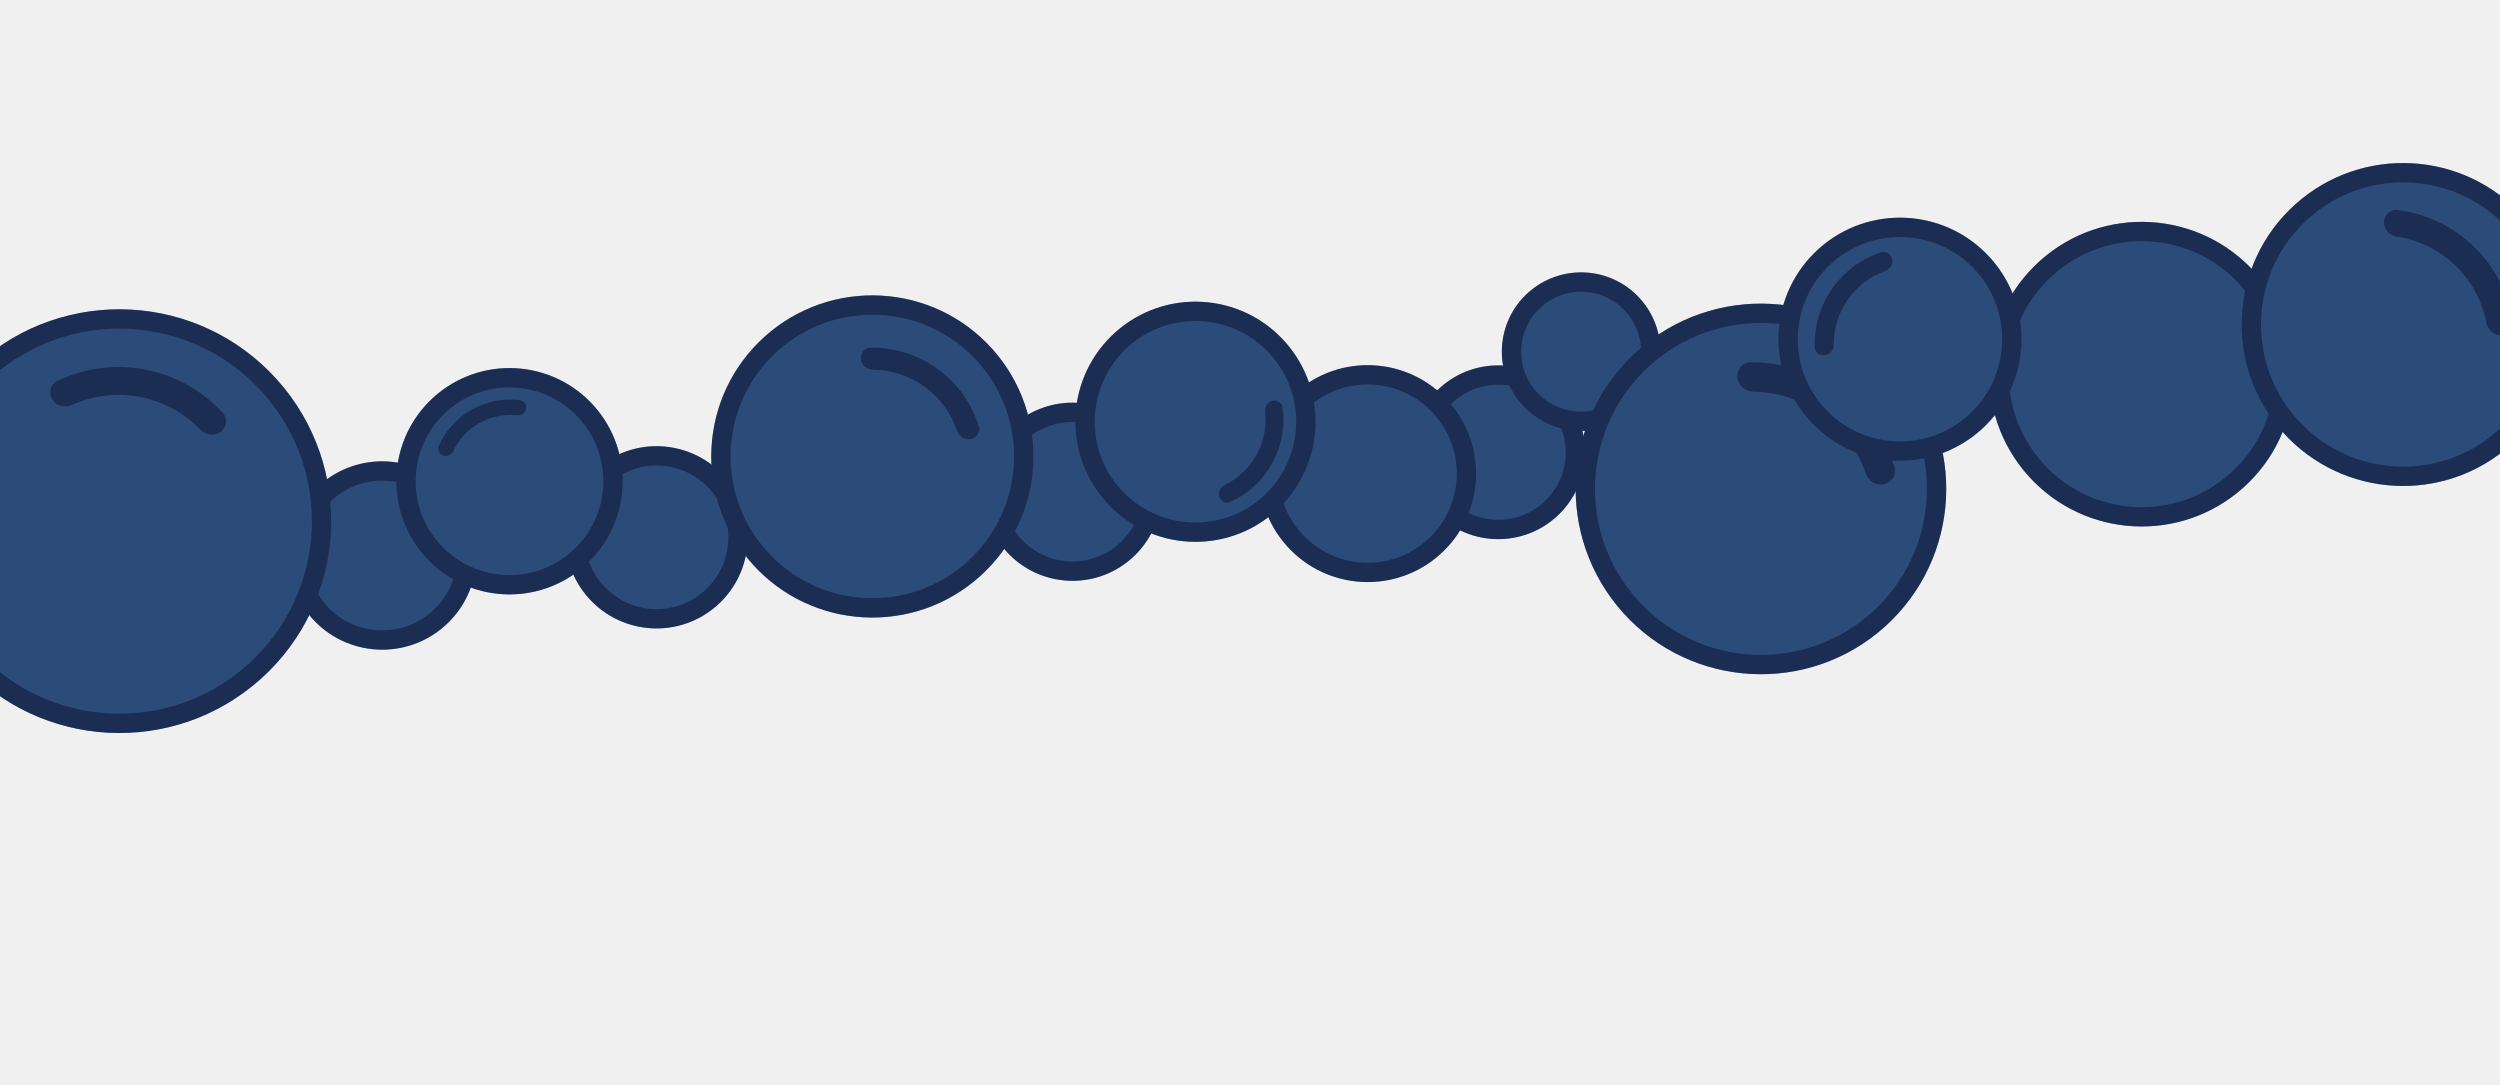
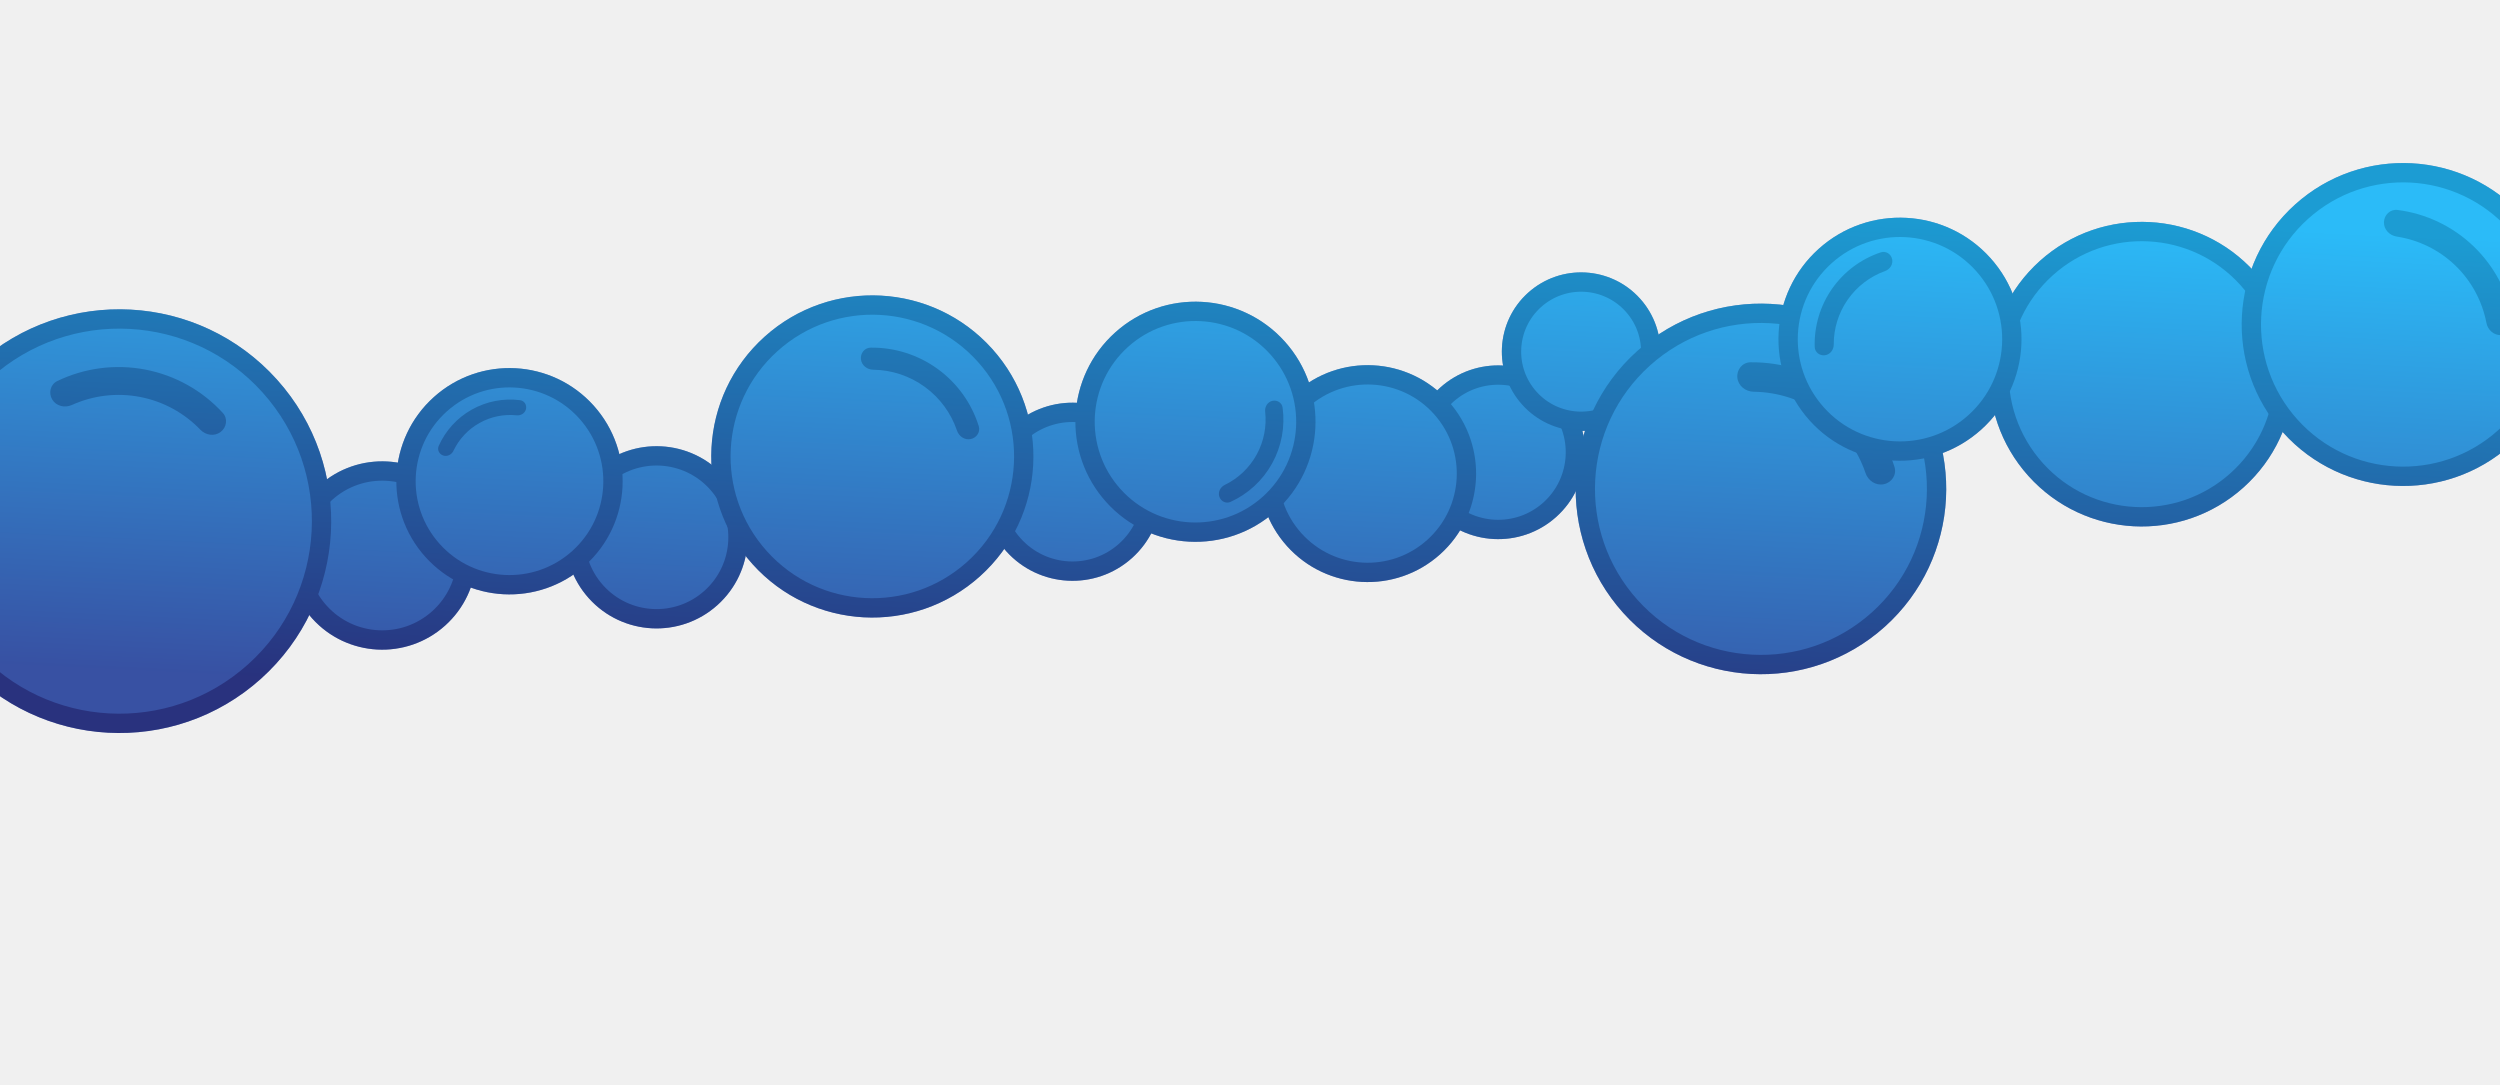
<svg xmlns="http://www.w3.org/2000/svg" width="1164" height="505" viewBox="0 0 1164 505" fill="none">
  <g clip-path="url(#clip0_1314_4617)">
    <circle cx="177.961" cy="258.645" r="39.342" transform="rotate(-41.9425 177.961 258.645)" fill="#5699F0" stroke="#395BA7" stroke-width="9" />
    <path d="M333.892 224.827C347.89 240.405 346.61 264.381 331.032 278.379C315.454 292.377 291.478 291.096 277.48 275.518C263.482 259.94 264.763 235.964 280.34 221.966C295.918 207.968 319.894 209.249 333.892 224.827Z" fill="#5699F0" stroke="#395BA7" stroke-width="9" />
    <circle cx="237.221" cy="224.064" r="48.187" transform="rotate(-41.9425 237.221 224.064)" fill="#5699F0" stroke="#395BA7" stroke-width="9" />
    <path d="M244.903 190.463C245.349 188.529 244.143 186.581 242.175 186.327C234.438 185.331 226.55 186.842 219.693 190.692C212.836 194.542 207.438 200.49 204.261 207.614C203.453 209.427 204.489 211.471 206.372 212.097V212.097C208.256 212.723 210.27 211.69 211.123 209.898C213.705 204.465 217.916 199.933 223.212 196.96C228.507 193.986 234.57 192.751 240.552 193.374C242.526 193.58 244.457 192.397 244.903 190.463V190.463Z" fill="#395BA7" />
    <circle cx="499.364" cy="228.959" r="36.966" transform="rotate(-41.9425 499.364 228.959)" fill="#5699F0" stroke="#395BA7" stroke-width="9" />
    <circle cx="406.157" cy="212.53" r="70.5" transform="rotate(-41.9425 406.157 212.53)" fill="#5699F0" stroke="#395BA7" stroke-width="9" />
    <circle cx="697.562" cy="210.577" r="35.945" transform="rotate(-41.9425 697.562 210.577)" fill="#5699F0" stroke="#395BA7" stroke-width="9" />
    <circle cx="636.783" cy="220.515" r="45.993" transform="rotate(-41.9425 636.783 220.515)" fill="#5699F0" stroke="#395BA7" stroke-width="9" />
    <circle cx="736.172" cy="163.738" r="32.412" transform="rotate(-41.9425 736.172 163.738)" fill="#5699F0" stroke="#395BA7" stroke-width="9" />
    <circle cx="819.895" cy="227.643" r="81.773" transform="rotate(-41.9425 819.895 227.643)" fill="#5699F0" stroke="#395BA7" stroke-width="9" />
    <circle cx="997.177" cy="174.217" r="66.412" transform="rotate(-41.9425 997.177 174.217)" fill="#5699F0" stroke="#395BA7" stroke-width="9" />
    <circle cx="556.603" cy="196.368" r="51.404" transform="rotate(-41.9425 556.603 196.368)" fill="#5699F0" stroke="#395BA7" stroke-width="9" />
    <circle cx="1118.9" cy="151.091" r="70.674" transform="rotate(-41.9425 1118.9 151.091)" fill="#5699F0" stroke="#395BA7" stroke-width="9" />
    <circle cx="55.576" cy="242.654" r="94.139" transform="rotate(-41.9425 55.5759 242.654)" fill="#5699F0" stroke="#395BA7" stroke-width="9" />
    <path d="M102.69 201.148C105.56 199.002 106.169 194.909 103.75 192.265C94.244 181.872 81.604 174.76 67.662 172.076C53.719 169.391 39.343 171.301 26.657 177.42C23.429 178.977 22.474 183.003 24.342 186.062V186.062C26.21 189.121 30.191 190.046 33.456 188.567C43.35 184.087 54.44 182.747 65.208 184.82C75.976 186.893 85.775 192.257 93.297 200.09C95.78 202.675 99.82 203.295 102.69 201.148V201.148Z" fill="#395BA7" />
    <path d="M451.965 204.429C454.745 203.854 456.557 201.123 455.711 198.414C452.387 187.765 445.712 178.416 436.615 171.804C427.518 165.192 416.565 161.729 405.41 161.854C402.571 161.886 400.533 164.453 400.845 167.274V167.274C401.156 170.096 403.701 172.097 406.539 172.134C415.141 172.247 423.545 175.013 430.571 180.119C437.597 185.226 442.823 192.366 445.585 200.513C446.496 203.201 449.186 205.004 451.965 204.429V204.429Z" fill="#395BA7" />
    <path d="M877.088 225.458C880.795 224.691 883.211 221.05 882.083 217.436C877.65 203.235 868.749 190.768 856.617 181.95C844.485 173.132 829.879 168.515 815.002 168.682C811.217 168.724 808.499 172.147 808.915 175.909V175.909C809.33 179.672 812.723 182.341 816.509 182.391C827.979 182.541 839.187 186.23 848.557 193.039C857.926 199.849 864.895 209.371 868.578 220.235C869.794 223.82 873.38 226.224 877.088 225.458V225.458Z" fill="#395BA7" />
    <circle cx="884.629" cy="157.936" r="52.084" transform="rotate(-41.9425 884.629 157.936)" fill="#5699F0" stroke="#395BA7" stroke-width="9" />
    <path d="M880.975 120.625C880.433 118.232 878.044 116.709 875.715 117.484C866.565 120.529 858.592 126.448 853.023 134.418C847.455 142.387 844.638 151.909 844.926 161.549C844.999 164.002 847.25 165.722 849.684 165.408V165.408C852.118 165.093 853.807 162.861 853.793 160.407C853.752 152.971 856.007 145.662 860.308 139.508C864.608 133.353 870.696 128.722 877.693 126.203C880.001 125.372 881.516 123.018 880.975 120.625V120.625Z" fill="#395BA7" />
    <path d="M567.733 231.289C568.471 233.458 570.839 234.636 572.924 233.688C581.12 229.962 587.94 223.683 592.325 215.737C596.711 207.791 598.39 198.674 597.175 189.753C596.866 187.483 594.607 186.108 592.379 186.639V186.639C590.15 187.17 588.802 189.408 589.056 191.685C589.825 198.584 588.45 205.591 585.062 211.728C581.675 217.864 576.479 222.762 570.231 225.788C568.17 226.787 566.995 229.121 567.733 231.289V231.289Z" fill="#395BA7" />
    <path d="M1164.61 156.022C1168 155.796 1170.61 152.849 1170.05 149.489C1167.85 136.284 1161.46 124.073 1151.73 114.716C1142.01 105.359 1129.56 99.44 1116.28 97.751C1112.9 97.322 1110.06 100.037 1109.96 103.442V103.442C1109.87 106.847 1112.56 109.645 1115.93 110.156C1126.14 111.706 1135.67 116.378 1143.18 123.604C1150.69 130.831 1155.72 140.178 1157.67 150.316C1158.31 153.662 1161.21 156.247 1164.61 156.022V156.022Z" fill="#395BA7" />
    <mask id="mask0_1314_4617" style="mask-type:alpha" maskUnits="userSpaceOnUse" x="-44" y="75" width="1239" height="267">
      <circle cx="177.961" cy="258.645" r="39.342" transform="rotate(-41.9425 177.961 258.645)" fill="#5699F0" stroke="#395BA7" stroke-width="9" />
      <path d="M333.892 224.827C347.89 240.405 346.61 264.381 331.032 278.379C315.454 292.377 291.478 291.096 277.48 275.518C263.482 259.94 264.763 235.964 280.34 221.966C295.918 207.968 319.894 209.249 333.892 224.827Z" fill="#5699F0" stroke="#395BA7" stroke-width="9" />
      <circle cx="237.221" cy="224.064" r="48.187" transform="rotate(-41.9425 237.221 224.064)" fill="#5699F0" stroke="#395BA7" stroke-width="9" />
      <path d="M244.903 190.463C245.349 188.529 244.143 186.581 242.175 186.327C234.438 185.331 226.55 186.842 219.693 190.692C212.836 194.542 207.438 200.49 204.261 207.614C203.453 209.427 204.489 211.471 206.372 212.097V212.097C208.256 212.723 210.27 211.69 211.123 209.898C213.705 204.465 217.916 199.933 223.212 196.96C228.507 193.986 234.57 192.751 240.552 193.374C242.526 193.58 244.457 192.397 244.903 190.463V190.463Z" fill="#395BA7" />
      <circle cx="499.364" cy="228.959" r="36.966" transform="rotate(-41.9425 499.364 228.959)" fill="#5699F0" stroke="#395BA7" stroke-width="9" />
      <circle cx="406.157" cy="212.53" r="70.5" transform="rotate(-41.9425 406.157 212.53)" fill="#5699F0" stroke="#395BA7" stroke-width="9" />
      <circle cx="697.562" cy="210.577" r="35.945" transform="rotate(-41.9425 697.562 210.577)" fill="#5699F0" stroke="#395BA7" stroke-width="9" />
      <circle cx="636.783" cy="220.515" r="45.993" transform="rotate(-41.9425 636.783 220.515)" fill="#5699F0" stroke="#395BA7" stroke-width="9" />
      <circle cx="736.172" cy="163.738" r="32.412" transform="rotate(-41.9425 736.172 163.738)" fill="#5699F0" stroke="#395BA7" stroke-width="9" />
      <circle cx="819.895" cy="227.643" r="81.773" transform="rotate(-41.9425 819.895 227.643)" fill="#5699F0" stroke="#395BA7" stroke-width="9" />
      <circle cx="997.177" cy="174.217" r="66.412" transform="rotate(-41.9425 997.177 174.217)" fill="#5699F0" stroke="#395BA7" stroke-width="9" />
      <circle cx="556.603" cy="196.368" r="51.404" transform="rotate(-41.9425 556.603 196.368)" fill="#5699F0" stroke="#395BA7" stroke-width="9" />
      <circle cx="1118.9" cy="151.091" r="70.674" transform="rotate(-41.9425 1118.9 151.091)" fill="#5699F0" stroke="#395BA7" stroke-width="9" />
      <circle cx="55.576" cy="242.654" r="94.139" transform="rotate(-41.9425 55.5759 242.654)" fill="#5699F0" stroke="#395BA7" stroke-width="9" />
      <path d="M102.69 201.148C105.56 199.002 106.169 194.909 103.75 192.265C94.244 181.872 81.604 174.76 67.662 172.076C53.719 169.391 39.343 171.301 26.657 177.42C23.429 178.977 22.474 183.003 24.342 186.062V186.062C26.21 189.121 30.191 190.046 33.456 188.567C43.35 184.087 54.44 182.747 65.208 184.82C75.976 186.893 85.775 192.257 93.297 200.09C95.78 202.675 99.82 203.295 102.69 201.148V201.148Z" fill="#395BA7" />
      <path d="M451.965 204.429C454.745 203.854 456.557 201.123 455.711 198.414C452.387 187.765 445.712 178.416 436.615 171.804C427.518 165.192 416.565 161.729 405.41 161.854C402.571 161.886 400.533 164.453 400.845 167.274V167.274C401.156 170.096 403.701 172.097 406.539 172.134C415.141 172.247 423.545 175.013 430.571 180.119C437.597 185.226 442.823 192.366 445.585 200.513C446.496 203.201 449.186 205.004 451.965 204.429V204.429Z" fill="#395BA7" />
      <path d="M877.088 225.458C880.795 224.691 883.211 221.05 882.083 217.436C877.65 203.235 868.749 190.768 856.617 181.95C844.485 173.132 829.879 168.515 815.002 168.682C811.217 168.724 808.499 172.147 808.915 175.909V175.909C809.33 179.672 812.723 182.341 816.509 182.391C827.979 182.541 839.187 186.23 848.557 193.039C857.926 199.849 864.895 209.371 868.578 220.235C869.794 223.82 873.38 226.224 877.088 225.458V225.458Z" fill="#395BA7" />
      <circle cx="884.629" cy="157.936" r="52.084" transform="rotate(-41.9425 884.629 157.936)" fill="#5699F0" stroke="#395BA7" stroke-width="9" />
      <path d="M880.975 120.625C880.433 118.232 878.044 116.709 875.715 117.484C866.565 120.529 858.592 126.448 853.023 134.418C847.455 142.387 844.638 151.909 844.926 161.549C844.999 164.002 847.25 165.722 849.684 165.408V165.408C852.118 165.093 853.807 162.861 853.793 160.407C853.752 152.971 856.007 145.662 860.308 139.508C864.608 133.353 870.696 128.722 877.693 126.203C880.001 125.372 881.516 123.018 880.975 120.625V120.625Z" fill="#395BA7" />
      <path d="M1164.61 156.022C1168 155.796 1170.61 152.849 1170.05 149.489C1167.85 136.284 1161.46 124.073 1151.73 114.716C1142.01 105.359 1129.56 99.44 1116.28 97.751C1112.9 97.322 1110.06 100.037 1109.96 103.442V103.442C1109.87 106.847 1112.56 109.645 1115.93 110.156C1126.14 111.706 1135.67 116.378 1143.18 123.604C1150.69 130.831 1155.72 140.178 1157.67 150.316C1158.31 153.662 1161.21 156.247 1164.61 156.022V156.022Z" fill="#395BA7" />
    </mask>
    <g mask="url(#mask0_1314_4617)">
      <rect x="-100" y="48.169" width="1422" height="334" transform="rotate(-3.79708 -100 48.1689)" fill="url(#paint0_linear_1314_4617)" fill-opacity="0.5" />
    </g>
  </g>
  <defs>
    <linearGradient id="paint0_linear_1314_4617" x1="593.5" y1="131.169" x2="564.5" y2="382.169" gradientUnits="userSpaceOnUse">
-       <stop stopColor="#00DDFF" />
-       <stop offset="1" stopColor="#190A56" />
+       <stop stop-color="#00DDFF" />
+       <stop offset="1" stop-color="#190A56" />
    </linearGradient>
    <clipPath id="clip0_1314_4617">
      <rect width="1164" height="505" fill="white" />
    </clipPath>
  </defs>
</svg>
